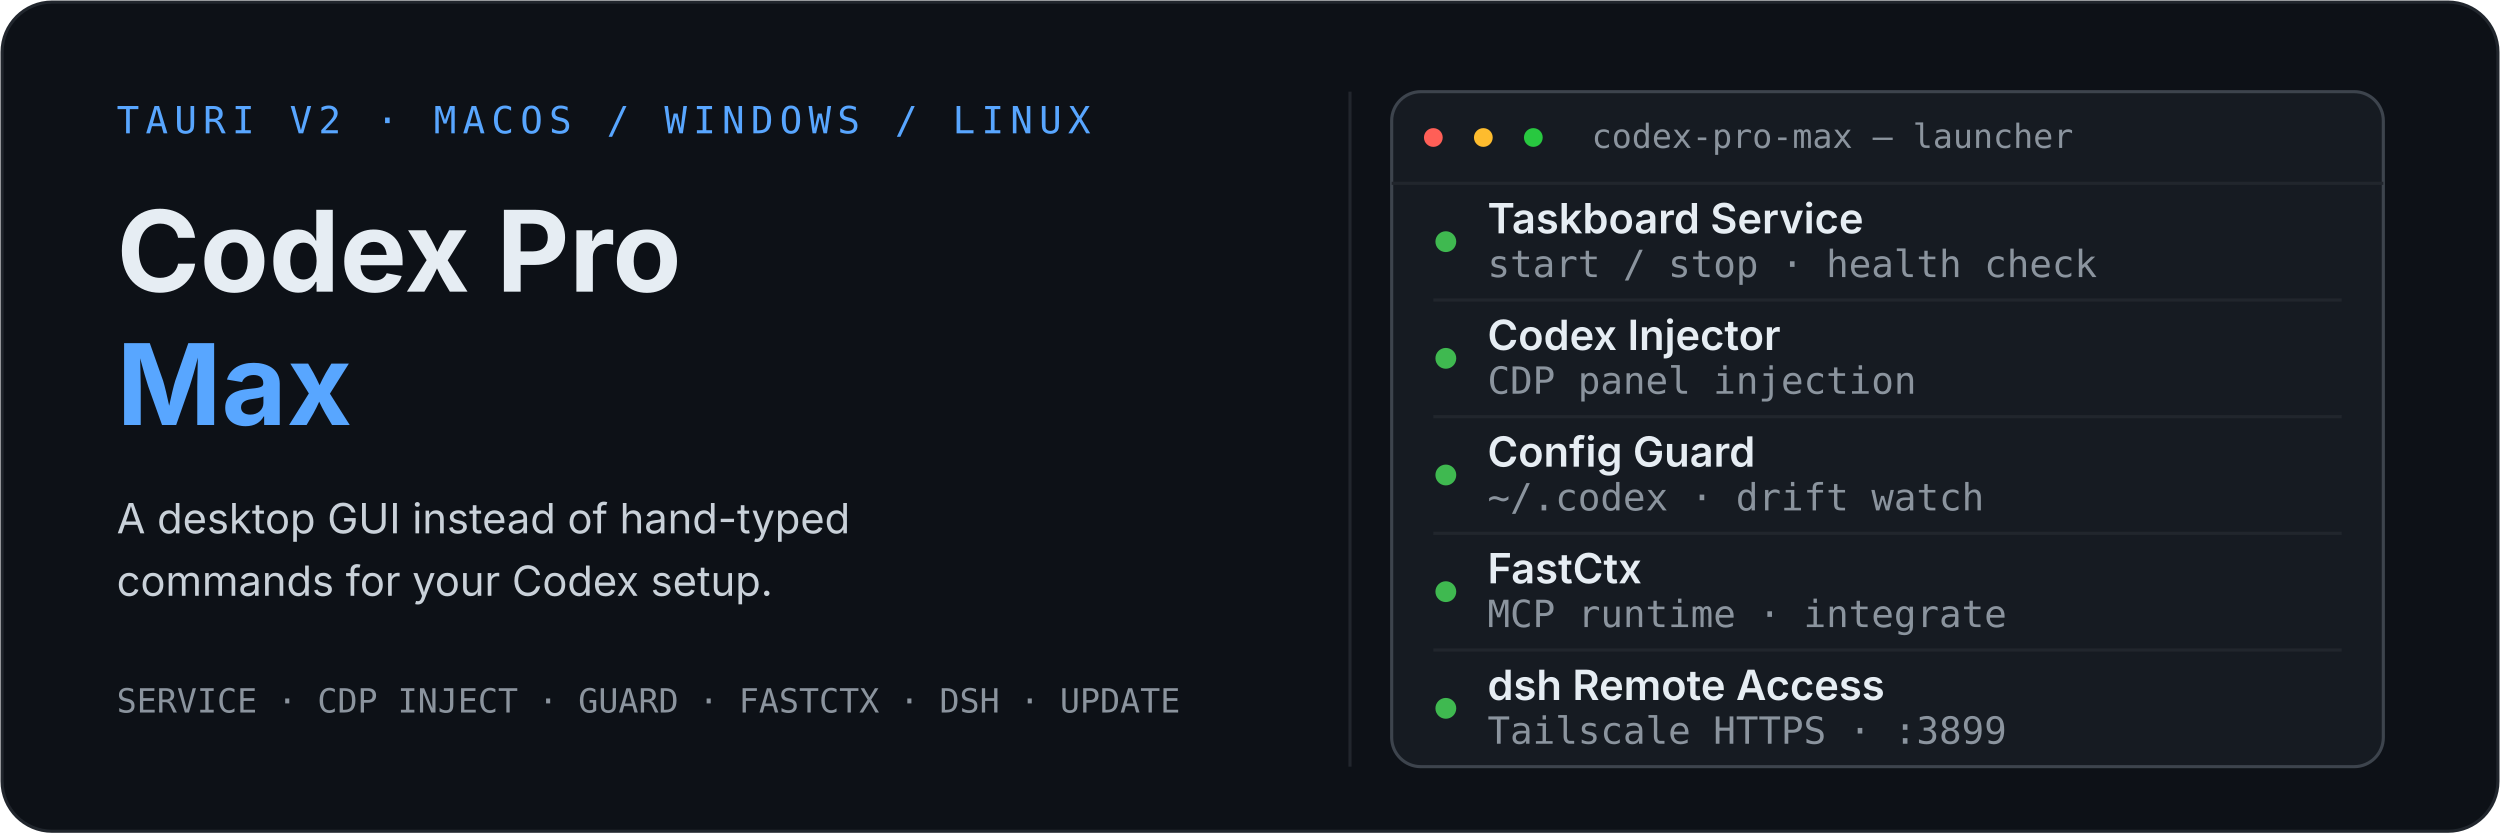
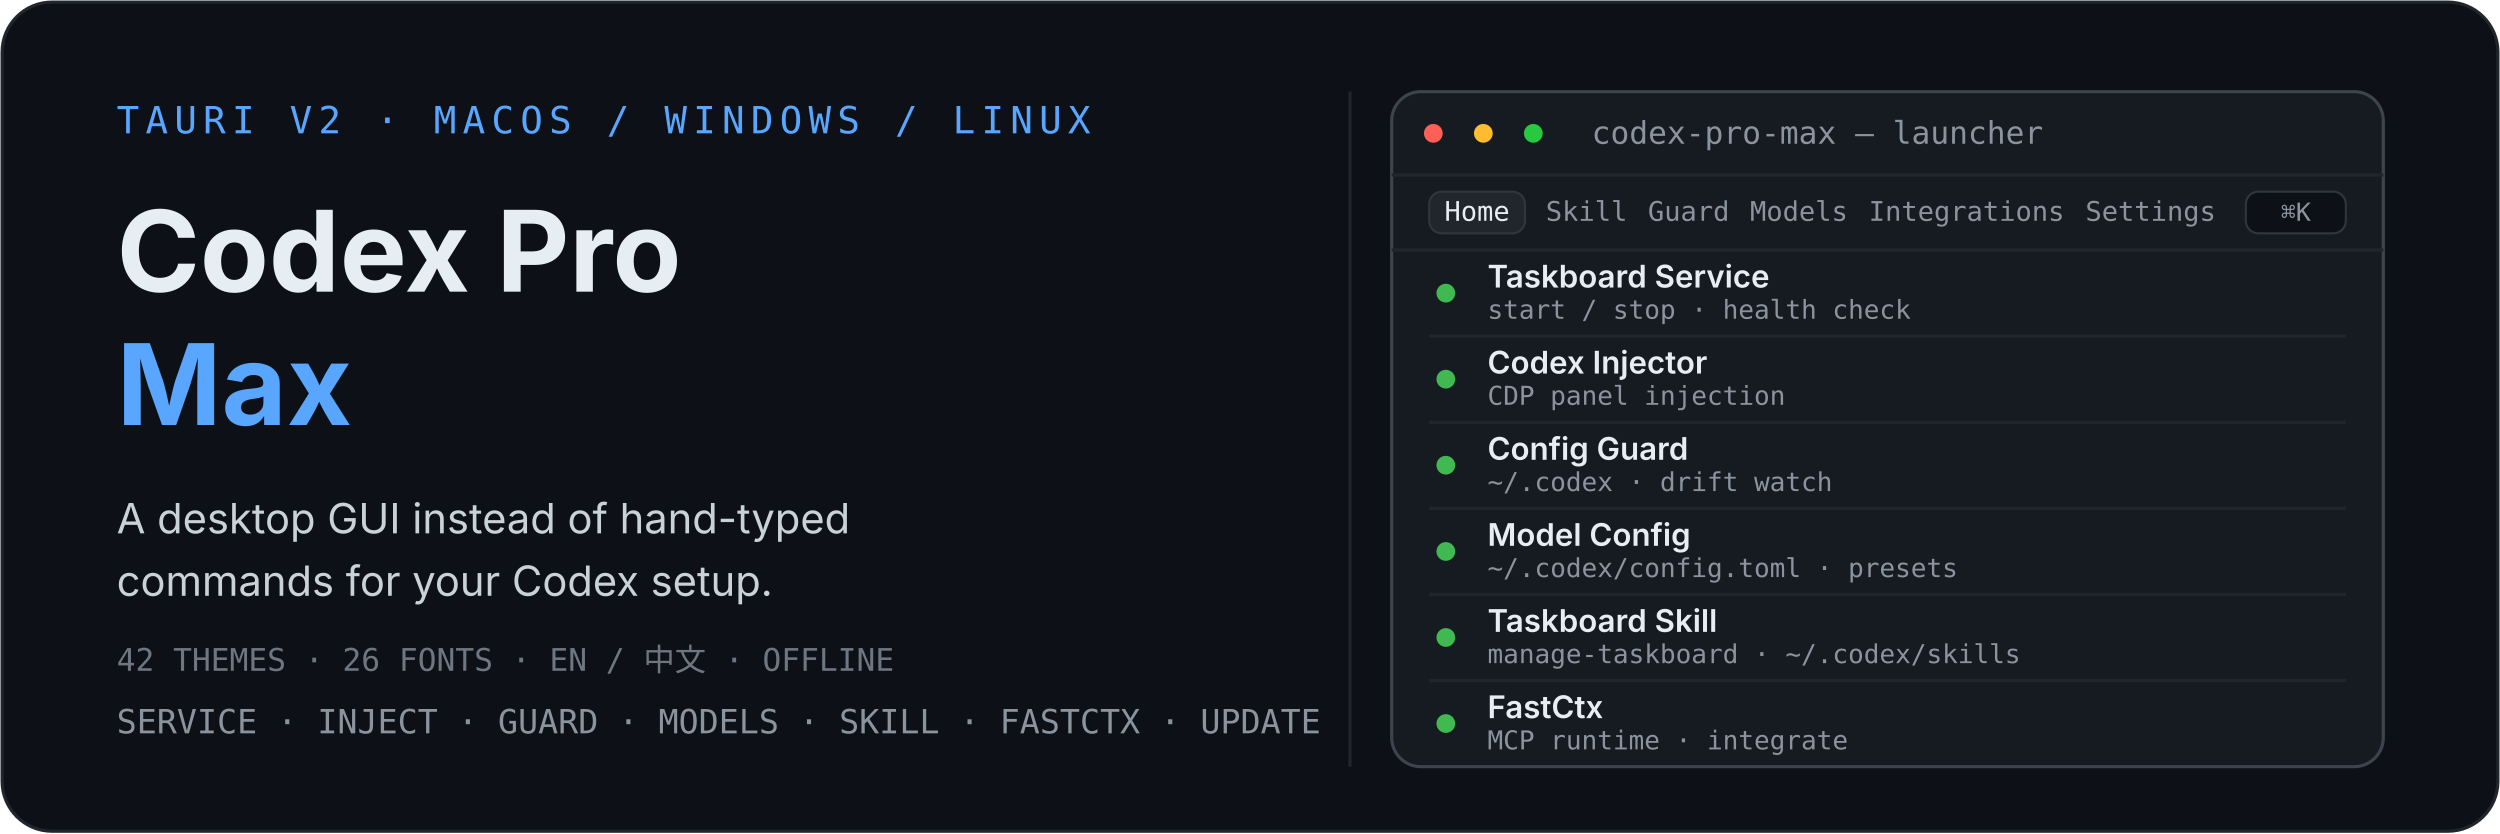
<svg xmlns="http://www.w3.org/2000/svg" width="1200" height="400" viewBox="0 0 1200 400" role="img" aria-labelledby="title desc" font-family="-apple-system, BlinkMacSystemFont, 'Segoe UI', 'PingFang SC', sans-serif">
  <rect x="1" y="1" width="1198" height="398" rx="24" fill="#0D1117" stroke="#21262D" stroke-width="1.5" />
  <g transform="translate(56 0)">
    <text x="0" y="64" font-family="ui-monospace, SFMono-Regular, Menlo, monospace" font-size="18" letter-spacing="3" fill="#58A6FF">TAURI V2 · MACOS / WINDOWS / LINUX</text>
    <text x="0" y="140" font-size="54" font-weight="700" fill="#E6EDF3">Codex Pro</text>
    <text x="0" y="204" font-size="54" font-weight="700" fill="#58A6FF">Max</text>
    <text x="0" y="256" font-size="20" fill="#C9D1D9">A desktop GUI instead of hand-typed</text>
    <text x="0" y="286" font-size="20" fill="#C9D1D9">commands for your Codex setup.</text>
-     <text x="0" y="342" font-family="ui-monospace, SFMono-Regular, Menlo, monospace" font-size="16" fill="#8B949E">SERVICE · CDP INJECT · GUARD · FASTCTX · DSH · UPDATE</text>
+     <text x="0" y="322" font-family="ui-monospace, SFMono-Regular, Menlo, monospace" font-size="15" fill="#6E7681">42 THEMES · 26 FONTS · EN / 中文 · OFFLINE</text>
+     <text x="0" y="352" font-family="ui-monospace, SFMono-Regular, Menlo, monospace" font-size="16" fill="#8B949E">SERVICE · INJECT · GUARD · MODELS · SKILL · FASTCTX · UPDATE</text>
  </g>
  <line x1="648" y1="44" x2="648" y2="368" stroke="#21262D" stroke-width="1.5" />
  <g transform="translate(668 44)">
    <rect x="0" y="0" width="476" height="324" rx="14" fill="#161B22" stroke="#3D444D" stroke-width="1.5" />
-     <line x1="0" y1="44" x2="476" y2="44" stroke="#21262D" stroke-width="1.5" />
-     <circle cx="20" cy="22" r="4.5" fill="#FF5F57" />
-     <circle cx="44" cy="22" r="4.5" fill="#FEBC2E" />
-     <circle cx="68" cy="22" r="4.5" fill="#28C840" />
-     <text x="96" y="27" font-family="ui-monospace, SFMono-Regular, Menlo, monospace" font-size="16" fill="#8B949E">codex-pro-max — launcher</text>
+     <line x1="0" y1="40" x2="476" y2="40" stroke="#21262D" stroke-width="1.5" />
+     <circle cx="20" cy="20" r="4.5" fill="#FF5F57" />
+     <circle cx="44" cy="20" r="4.5" fill="#FEBC2E" />
+     <circle cx="68" cy="20" r="4.5" fill="#28C840" />
+     <text x="96" y="25" font-family="ui-monospace, SFMono-Regular, Menlo, monospace" font-size="15" fill="#8B949E">codex-pro-max — launcher</text>
+     <rect x="18" y="48" width="46" height="20" rx="6" fill="#21262D" stroke="#30363D" stroke-width="1" />
+     <text x="41" y="62" text-anchor="middle" font-family="ui-monospace, SFMono-Regular, Menlo, monospace" font-size="13" fill="#E6EDF3">Home</text>
+     <text x="74" y="62" font-family="ui-monospace, SFMono-Regular, Menlo, monospace" font-size="13" fill="#8B949E">Skill</text>
+     <text x="123" y="62" font-family="ui-monospace, SFMono-Regular, Menlo, monospace" font-size="13" fill="#8B949E">Guard</text>
+     <text x="172" y="62" font-family="ui-monospace, SFMono-Regular, Menlo, monospace" font-size="13" fill="#8B949E">Models</text>
+     <text x="229" y="62" font-family="ui-monospace, SFMono-Regular, Menlo, monospace" font-size="13" fill="#8B949E">Integrations</text>
+     <text x="333" y="62" font-family="ui-monospace, SFMono-Regular, Menlo, monospace" font-size="13" fill="#8B949E">Settings</text>
+     <rect x="410" y="48" width="48" height="20" rx="6" fill="#0D1117" stroke="#30363D" stroke-width="1" />
+     <text x="434" y="62" text-anchor="middle" font-family="ui-monospace, SFMono-Regular, Menlo, monospace" font-size="12" fill="#8B949E">⌘K</text>
+     <line x1="0" y1="76" x2="476" y2="76" stroke="#21262D" stroke-width="1.5" />
    <g>
-       <circle cx="26" cy="72" r="5" fill="#3FB950" />
-       <text x="46" y="68" font-size="20" font-weight="600" fill="#E6EDF3">Taskboard Service</text>
-       <text x="46" y="89" font-family="ui-monospace, SFMono-Regular, Menlo, monospace" font-size="18" fill="#8B949E">start / stop · health check</text>
-       <line x1="20" y1="100" x2="456" y2="100" stroke="#21262D" stroke-width="1.5" />
+       <circle cx="26" cy="96.7" r="4.5" fill="#3FB950" />
+       <text x="46" y="94" font-size="15" font-weight="600" fill="#E6EDF3">Taskboard Service</text>
+       <text x="46" y="109" font-family="ui-monospace, SFMono-Regular, Menlo, monospace" font-size="12.5" fill="#8B949E">start / stop · health check</text>
+       <line x1="18" y1="117.3" x2="458" y2="117.3" stroke="#21262D" stroke-width="1.5" />
    </g>
    <g>
-       <circle cx="26" cy="128" r="5" fill="#3FB950" />
-       <text x="46" y="124" font-size="20" font-weight="600" fill="#E6EDF3">Codex Injector</text>
-       <text x="46" y="145" font-family="ui-monospace, SFMono-Regular, Menlo, monospace" font-size="18" fill="#8B949E">CDP panel injection</text>
-       <line x1="20" y1="156" x2="456" y2="156" stroke="#21262D" stroke-width="1.5" />
+       <circle cx="26" cy="138" r="4.5" fill="#3FB950" />
+       <text x="46" y="135.3" font-size="15" font-weight="600" fill="#E6EDF3">Codex Injector</text>
+       <text x="46" y="150.3" font-family="ui-monospace, SFMono-Regular, Menlo, monospace" font-size="12.5" fill="#8B949E">CDP panel injection</text>
+       <line x1="18" y1="158.7" x2="458" y2="158.7" stroke="#21262D" stroke-width="1.5" />
    </g>
    <g>
-       <circle cx="26" cy="184" r="5" fill="#3FB950" />
-       <text x="46" y="180" font-size="20" font-weight="600" fill="#E6EDF3">Config Guard</text>
-       <text x="46" y="201" font-family="ui-monospace, SFMono-Regular, Menlo, monospace" font-size="18" fill="#8B949E">~/.codex · drift watch</text>
-       <line x1="20" y1="212" x2="456" y2="212" stroke="#21262D" stroke-width="1.5" />
+       <circle cx="26" cy="179.3" r="4.5" fill="#3FB950" />
+       <text x="46" y="176.7" font-size="15" font-weight="600" fill="#E6EDF3">Config Guard</text>
+       <text x="46" y="191.7" font-family="ui-monospace, SFMono-Regular, Menlo, monospace" font-size="12.5" fill="#8B949E">~/.codex · drift watch</text>
+       <line x1="18" y1="200" x2="458" y2="200" stroke="#21262D" stroke-width="1.5" />
    </g>
    <g>
-       <circle cx="26" cy="240" r="5" fill="#3FB950" />
-       <text x="46" y="236" font-size="20" font-weight="600" fill="#E6EDF3">FastCtx</text>
-       <text x="46" y="257" font-family="ui-monospace, SFMono-Regular, Menlo, monospace" font-size="18" fill="#8B949E">MCP runtime · integrate</text>
-       <line x1="20" y1="268" x2="456" y2="268" stroke="#21262D" stroke-width="1.5" />
+       <circle cx="26" cy="220.7" r="4.5" fill="#3FB950" />
+       <text x="46" y="218" font-size="15" font-weight="600" fill="#E6EDF3">Model Config</text>
+       <text x="46" y="233" font-family="ui-monospace, SFMono-Regular, Menlo, monospace" font-size="12.5" fill="#8B949E">~/.codex/config.toml · presets</text>
+       <line x1="18" y1="241.3" x2="458" y2="241.3" stroke="#21262D" stroke-width="1.5" />
    </g>
    <g>
-       <circle cx="26" cy="296" r="5" fill="#3FB950" />
-       <text x="46" y="292" font-size="20" font-weight="600" fill="#E6EDF3">dsh Remote Access</text>
-       <text x="46" y="313" font-family="ui-monospace, SFMono-Regular, Menlo, monospace" font-size="18" fill="#8B949E">Tailscale HTTPS · :3899</text>
+       <circle cx="26" cy="262" r="4.5" fill="#3FB950" />
+       <text x="46" y="259.3" font-size="15" font-weight="600" fill="#E6EDF3">Taskboard Skill</text>
+       <text x="46" y="274.3" font-family="ui-monospace, SFMono-Regular, Menlo, monospace" font-size="12.5" fill="#8B949E">manage-taskboard · ~/.codex/skills</text>
+       <line x1="18" y1="282.7" x2="458" y2="282.7" stroke="#21262D" stroke-width="1.5" />
+     </g>
+     <g>
+       <circle cx="26" cy="303.3" r="4.5" fill="#3FB950" />
+       <text x="46" y="300.7" font-size="15" font-weight="600" fill="#E6EDF3">FastCtx</text>
+       <text x="46" y="315.7" font-family="ui-monospace, SFMono-Regular, Menlo, monospace" font-size="12.5" fill="#8B949E">MCP runtime · integrate</text>
    </g>
  </g>
</svg>
